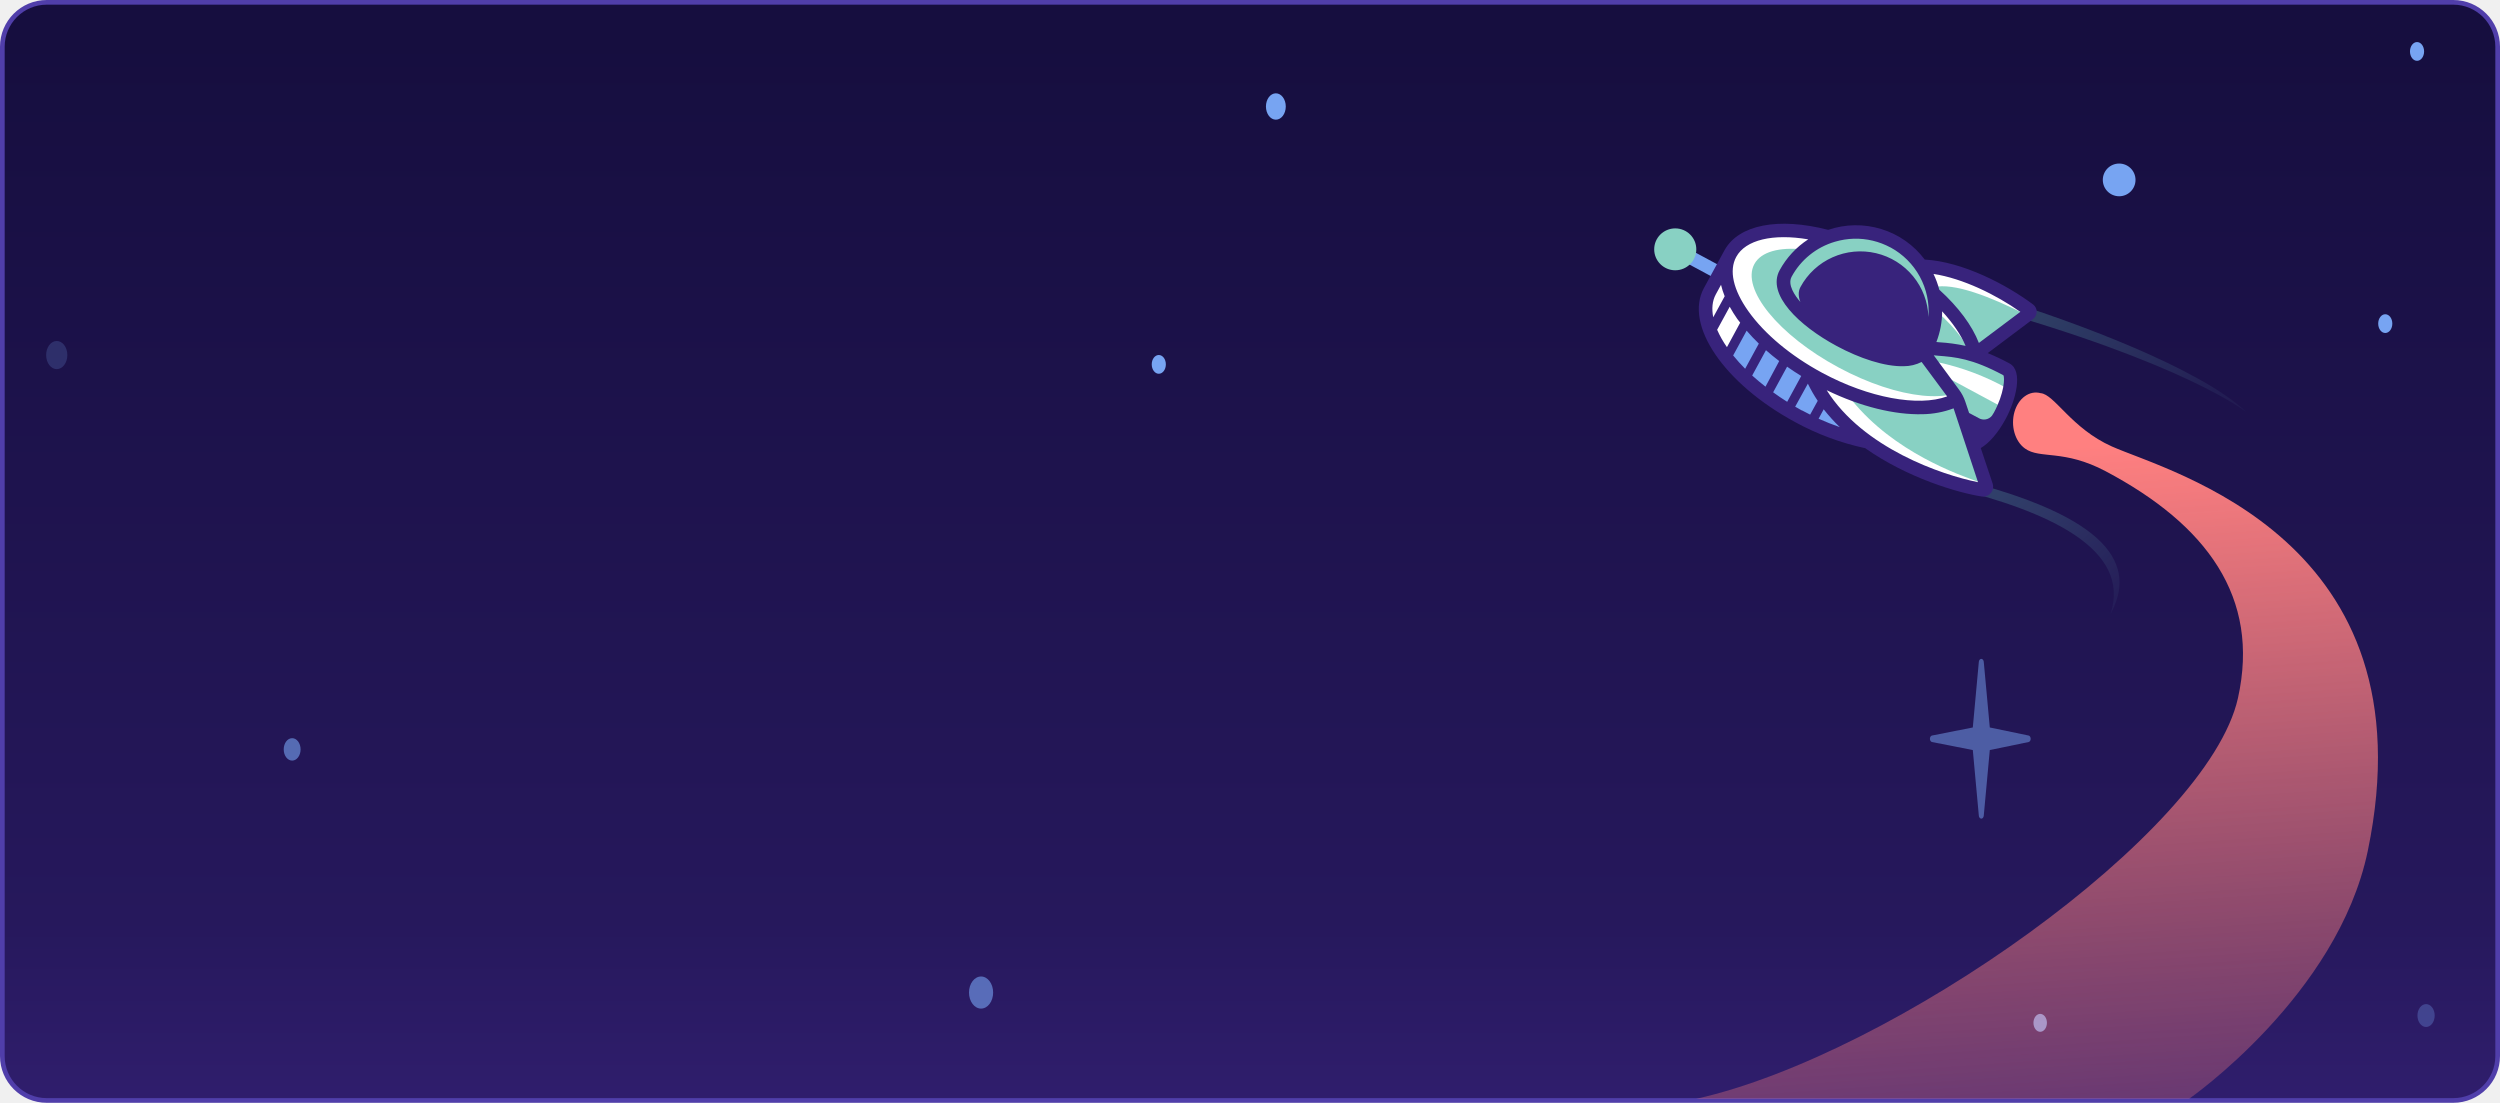
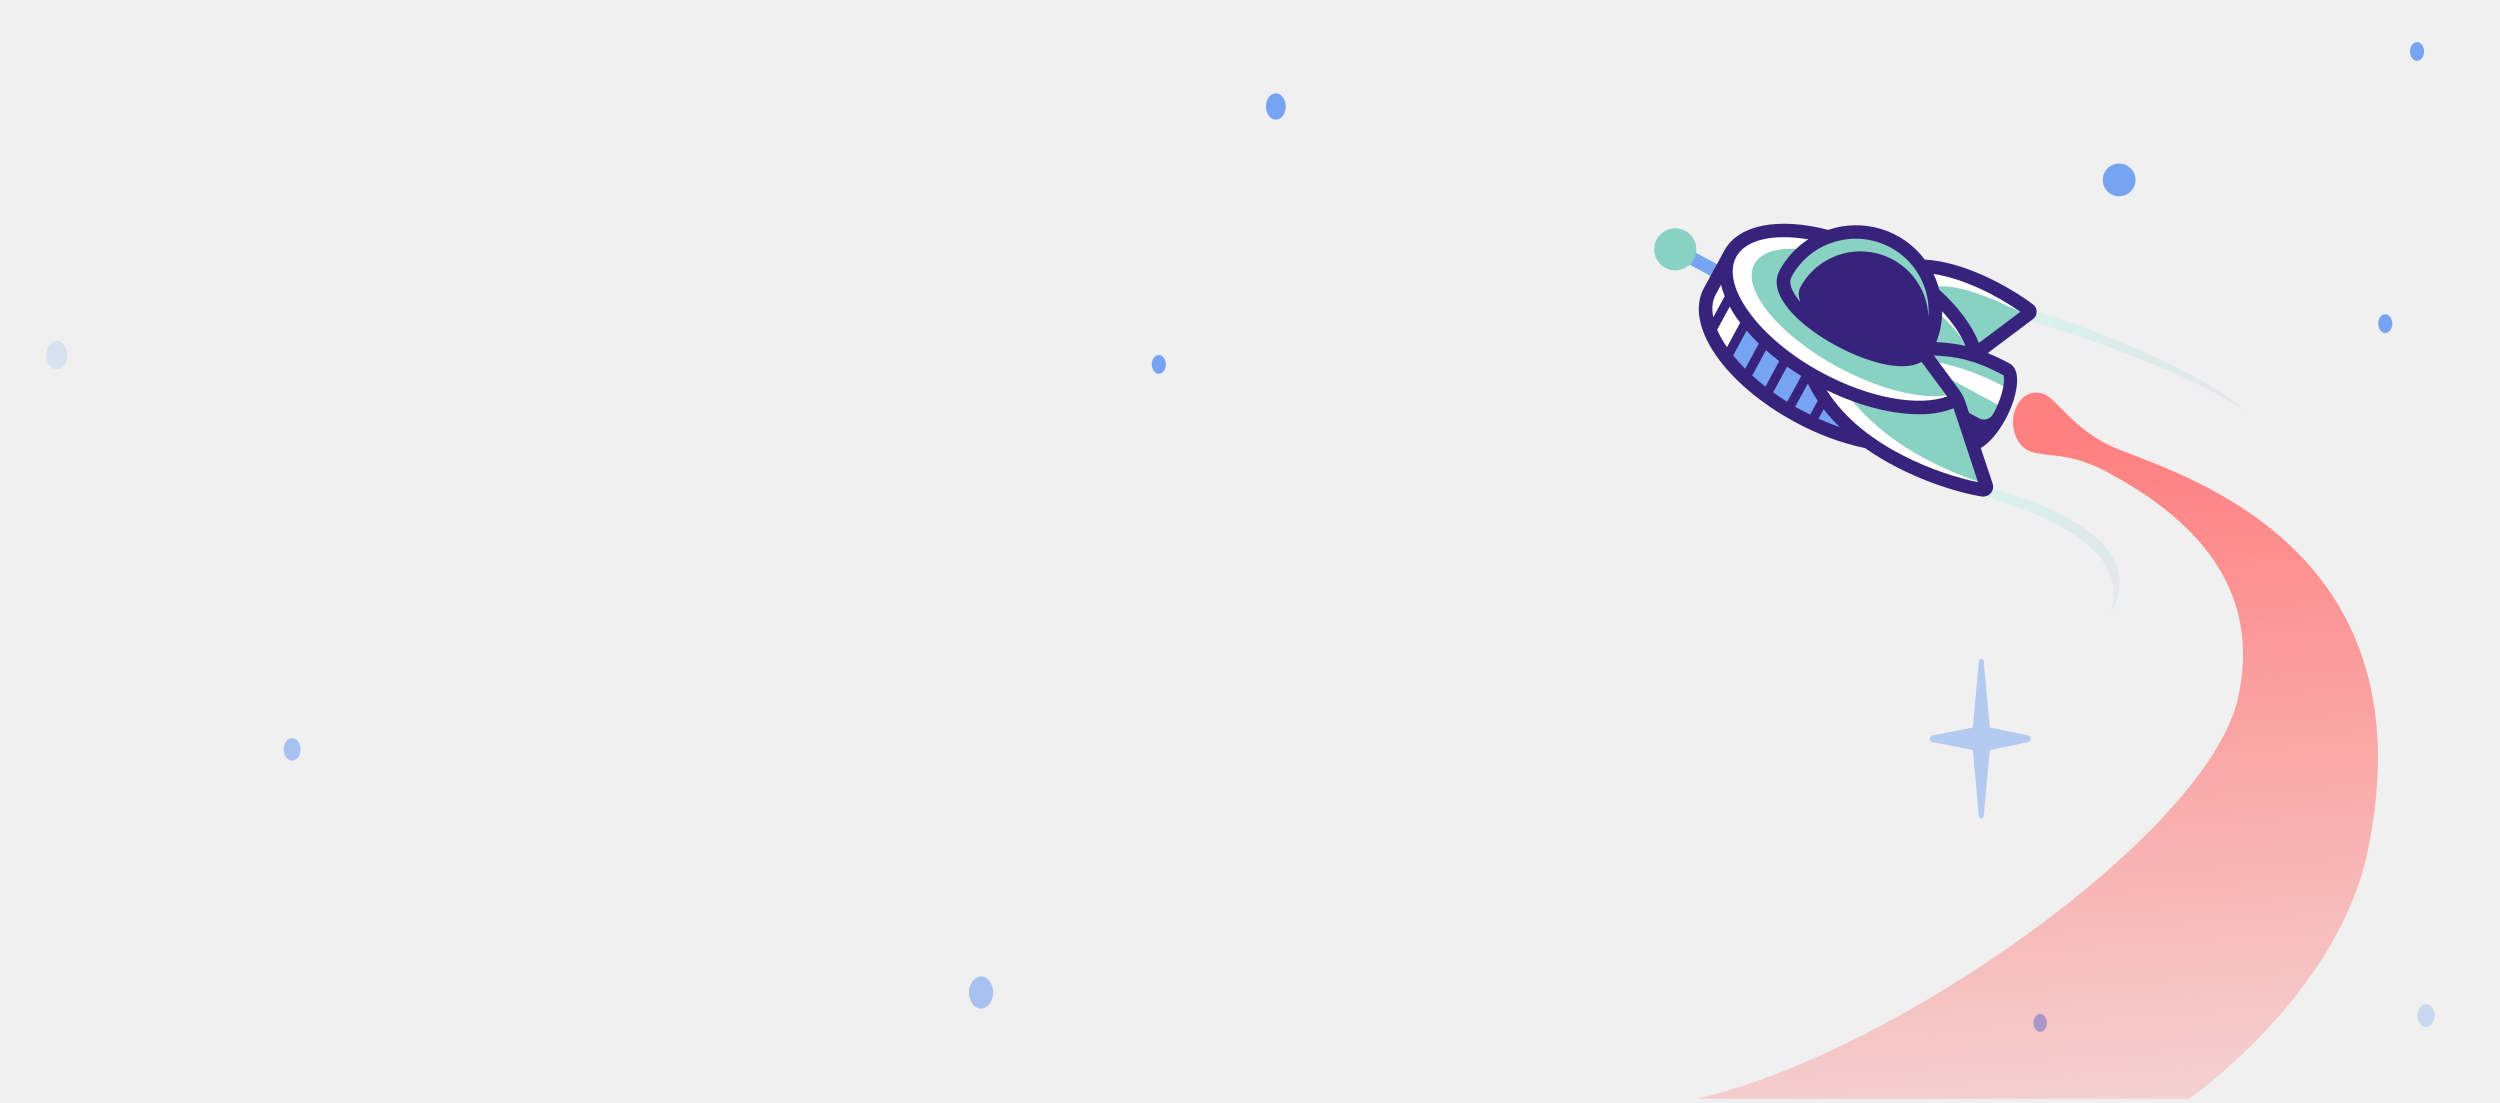
<svg xmlns="http://www.w3.org/2000/svg" width="535" height="236" viewBox="0 0 535 236" fill="none">
-   <path d="M0.5 10C0.5 4.753 4.753 0.5 10 0.5H525C530.247 0.5 534.5 4.753 534.5 10V226C534.5 231.247 530.247 235.5 525 235.5H10C4.753 235.5 0.5 231.247 0.5 226V10Z" fill="url(#paint0_linear_17565_228963)" stroke="#503EAA" />
  <path opacity="0.6" d="M209.948 215.838C208.521 215.838 207.364 214.3 207.364 212.403C207.364 210.506 208.521 208.969 209.948 208.969C211.374 208.969 212.531 210.506 212.531 212.403C212.531 214.3 211.374 215.838 209.948 215.838Z" fill="#77A4F2" />
  <path opacity="0.2" d="M12.144 78.994C10.892 78.994 9.877 77.645 9.877 75.982C9.877 74.318 10.892 72.969 12.144 72.969C13.396 72.969 14.41 74.318 14.41 75.982C14.41 77.645 13.396 78.994 12.144 78.994Z" fill="#77A4F2" />
  <path d="M273.033 25.613C271.861 25.613 270.911 24.349 270.911 22.791C270.911 21.232 271.861 19.969 273.033 19.969C274.206 19.969 275.156 21.232 275.156 22.791C275.156 24.349 274.206 25.613 273.033 25.613Z" fill="#77A4F2" />
  <path d="M247.981 79.986C247.147 79.986 246.47 79.087 246.47 77.977C246.47 76.868 247.147 75.969 247.981 75.969C248.816 75.969 249.492 76.868 249.492 77.977C249.492 79.087 248.816 79.986 247.981 79.986Z" fill="#77A4F2" />
  <path d="M436.6 220.805C435.803 220.805 435.157 219.946 435.157 218.887C435.157 217.828 435.803 216.969 436.6 216.969C437.397 216.969 438.043 217.828 438.043 218.887C438.043 219.946 437.397 220.805 436.6 220.805Z" fill="#77A4F2" />
  <path opacity="0.6" d="M62.521 162.769C61.523 162.769 60.715 161.695 60.715 160.369C60.715 159.043 61.523 157.969 62.521 157.969C63.518 157.969 64.326 159.043 64.326 160.369C64.326 161.695 63.518 162.769 62.521 162.769Z" fill="#77A4F2" />
  <path d="M453.5 42C451.567 42 450 40.433 450 38.5C450 36.567 451.567 35 453.5 35C455.433 35 457 36.567 457 38.5C457 40.433 455.433 42 453.5 42Z" fill="#77A4F2" />
  <path d="M510.446 71.263C509.612 71.263 508.935 70.364 508.935 69.255C508.935 68.145 509.612 67.246 510.446 67.246C511.281 67.246 511.957 68.145 511.957 69.255C511.957 70.364 511.281 71.263 510.446 71.263Z" fill="#77A4F2" />
  <path d="M517.247 13.017C516.412 13.017 515.736 12.118 515.736 11.008C515.736 9.899 516.412 9 517.247 9C518.081 9 518.758 9.899 518.758 11.008C518.758 12.118 518.081 13.017 517.247 13.017Z" fill="#77A4F2" />
  <path opacity="0.5" d="M423.473 141.619L422.181 155.679L413.44 157.406C413.317 157.434 413.205 157.519 413.125 157.646C413.044 157.773 413 157.933 413 158.099C413 158.265 413.044 158.426 413.125 158.553C413.205 158.679 413.317 158.764 413.44 158.792L422.181 160.51L423.473 174.569C423.488 174.74 423.55 174.897 423.647 175.011C423.744 175.125 423.868 175.188 423.998 175.188C424.127 175.188 424.252 175.125 424.349 175.011C424.445 174.897 424.507 174.74 424.523 174.569L425.815 160.51L434.125 158.792C434.248 158.764 434.359 158.679 434.44 158.553C434.52 158.426 434.564 158.265 434.564 158.099C434.564 157.933 434.52 157.773 434.44 157.646C434.359 157.519 434.248 157.434 434.125 157.406L425.815 155.679L424.523 141.619C424.507 141.448 424.445 141.291 424.349 141.177C424.252 141.063 424.127 141 423.998 141C423.868 141 423.744 141.063 423.647 141.177C423.55 141.291 423.488 141.448 423.473 141.619Z" fill="#77A4F2" />
  <path opacity="0.3" d="M519.18 219.776C518.162 219.776 517.337 218.679 517.337 217.325C517.337 215.972 518.162 214.875 519.18 214.875C520.198 214.875 521.023 215.972 521.023 217.325C521.023 218.679 520.198 219.776 519.18 219.776Z" fill="#77A4F2" />
-   <path opacity="0.4" d="M417.368 104.279C438.161 109.382 456.195 117.394 451.658 131.386C457.196 121.193 452.136 110.538 418.05 102.262L417.368 104.279Z" fill="url(#paint1_linear_17565_228963)" />
-   <path opacity="0.4" d="M428.489 64.098C443.307 68.677 470.797 78.716 480.736 88.2C480.736 88.2 467.627 77.708 423.403 65.419L428.489 64.098Z" fill="url(#paint2_linear_17565_228963)" />
+   <path opacity="0.4" d="M417.368 104.279C438.161 109.382 456.195 117.394 451.658 131.386C457.196 121.193 452.136 110.538 418.05 102.262L417.368 104.279Z" fill="url(#paint1_linear_27839_170896)" />
+   <path opacity="0.4" d="M428.489 64.098C443.307 68.677 470.797 78.716 480.736 88.2C480.736 88.2 467.627 77.708 423.403 65.419L428.489 64.098Z" fill="url(#paint2_linear_27839_170896)" />
  <path d="M422.741 75.745L434.758 66.732C429.402 62.584 419.512 57.155 411.149 56.945" fill="#88D1C3" />
  <path d="M384.356 88.677C369.991 80.94 361.478 68.912 365.342 61.812C369.206 54.712 383.983 55.228 398.348 62.964C412.713 70.701 421.225 82.729 417.361 89.829C413.497 96.929 398.72 96.413 384.356 88.677Z" fill="#77A4F2" />
  <path d="M388.682 80.72C374.317 72.983 365.805 60.956 369.668 53.855C373.532 46.755 388.309 47.271 402.674 55.007C417.039 62.744 425.551 74.772 421.687 81.872C417.824 88.972 403.047 88.456 388.682 80.72Z" fill="white" />
  <path d="M393.428 78.624C380.602 71.716 372.546 61.813 375.435 56.504C378.325 51.195 391.064 52.491 403.89 59.398C416.716 66.306 424.771 76.21 421.882 81.519C418.993 86.828 406.254 85.532 393.428 78.624Z" fill="#88D1C3" />
  <path d="M373.66 68.891L369.791 76.005C369.791 76.005 367.895 74.607 367.21 73.313C366.525 72.019 363.539 66.945 365.541 63.144C367.542 59.343 368.377 58.162 369.062 60.274C369.746 62.386 373.66 68.891 373.66 68.891Z" fill="white" />
  <path d="M405.661 86.557C410.117 87.19 412.058 86.96 414.854 86.219C417.649 85.477 417.353 86.545 418.958 88.428C420.562 90.31 425.416 104.982 425.416 104.982C425.416 104.982 419.476 105.723 412.645 102.043C405.815 98.363 389.47 87.718 389.551 84.07C389.633 80.423 391.026 83.228 395.353 84.316C399.68 85.405 405.661 86.557 405.661 86.557Z" fill="#88D1C3" />
  <path d="M433.22 67.168C426.118 63.625 418.14 60.364 413.684 61.485C413.684 61.485 411.212 57.373 411.974 56.983C412.736 56.592 429.144 62.783 432.333 64.984C435.522 67.184 433.22 67.168 433.22 67.168Z" fill="white" />
  <path d="M415.55 74.754C419.33 75.612 423.01 76.854 426.534 78.462C429.273 79.788 430.371 80.288 430.253 81.562C430.136 82.836 427.166 90.429 425.647 91.324C424.127 92.219 421.692 91.038 420.785 89.035C419.877 87.031 419.861 85.959 417.138 82.989C414.416 80.018 409.586 74.581 415.55 74.754Z" fill="#88D1C3" />
  <path d="M429.436 83.062C424.807 80.485 419.817 78.61 414.631 77.5L416.406 80.624L428.459 87.113L429.436 83.062Z" fill="white" />
  <path d="M423.882 103.28C419.113 101.627 405.342 96.775 396.331 85.682C396.331 85.682 390.189 81.776 389.289 81.889C388.39 82.002 395.026 92.059 404.098 96.875C413.169 101.692 425.409 106.932 423.882 103.28Z" fill="white" />
  <path d="M382.137 58.528C377.652 66.766 407.662 82.913 412.118 74.674C413.23 72.713 413.938 70.55 414.201 68.314C414.464 66.077 414.276 63.811 413.65 61.647C413.023 59.483 411.969 57.465 410.55 55.71C409.131 53.956 407.375 52.5 405.384 51.428C403.393 50.356 401.208 49.689 398.955 49.466C396.703 49.243 394.428 49.469 392.264 50.13C390.1 50.79 388.09 51.873 386.352 53.315C384.613 54.757 383.18 56.529 382.137 58.528Z" fill="#88D1C3" />
  <path d="M362.802 54.035L368.697 57.203L367.324 59.73L361.425 56.554C360.493 56.231 361.797 53.462 362.802 54.035Z" fill="#77A4F2" />
  <path d="M364.643 61.636L369.055 53.534C372.086 48.085 380.558 46.436 391.229 49.189C394.906 47.935 398.889 47.874 402.602 49.017C406.316 50.159 409.569 52.446 411.892 55.546C420.109 56.013 429.452 60.955 435.076 65.155C435.319 65.337 435.516 65.573 435.651 65.845C435.786 66.116 435.856 66.416 435.853 66.719C435.85 67.028 435.775 67.331 435.634 67.607C435.494 67.882 435.291 68.122 435.043 68.307L425.372 75.562C426.97 76.217 428.531 76.959 430.048 77.783C433.042 79.395 431.356 85.707 429.201 89.669C427.58 92.66 425.688 94.825 423.881 95.885L426.434 103.503C426.535 103.816 426.561 104.149 426.511 104.474C426.461 104.8 426.336 105.109 426.145 105.378C425.954 105.647 425.703 105.868 425.411 106.024C425.119 106.18 424.795 106.266 424.464 106.276C424.329 106.281 424.193 106.271 424.059 106.248C418.971 105.442 408.189 102.302 399.081 95.861V95.897C393.88 94.771 388.869 92.905 384.204 90.355C368.95 82.128 360.356 69.52 364.643 61.636ZM371.555 54.973C369.971 57.883 370.891 62.011 374.144 66.594C377.608 71.471 383.219 76.155 389.945 79.782C399.916 85.155 410.539 87.094 416.685 84.829L411.224 77.461C410.043 78.059 408.737 78.372 407.411 78.371C403.307 78.484 397.935 76.675 393.049 74.043C384.945 69.685 378.038 62.986 380.837 57.843C382.292 55.163 384.396 52.887 386.959 51.221C379.427 49.947 373.552 51.305 371.555 54.973ZM404.563 52.958C402.162 51.659 399.459 51.013 396.727 51.084C395.354 51.124 393.992 51.342 392.676 51.733C390.71 52.309 388.879 53.267 387.287 54.552C385.696 55.837 384.377 57.422 383.406 59.218C382.47 60.943 384.131 63.297 385.282 64.623C384.828 63.47 384.783 62.374 385.31 61.398C386.832 58.593 389.241 56.366 392.165 55.062C395.088 53.758 398.362 53.449 401.48 54.184C404.597 54.918 407.384 56.655 409.409 59.126C411.434 61.596 412.583 64.661 412.678 67.847C412.919 64.849 412.281 61.845 410.841 59.2C409.4 56.555 407.22 54.383 404.563 52.946V52.958ZM432.349 66.739C427.22 63.111 420.044 59.572 413.768 58.621C414.29 59.703 414.705 60.833 415.008 61.995C419.116 65.723 422.029 69.653 423.48 73.39L432.349 66.739ZM414.372 73.188C414.587 73.188 414.777 73.232 415.012 73.249C416.904 73.359 418.784 73.617 420.636 74.018C419.635 71.648 417.913 69.113 415.62 66.626C415.618 68.877 415.197 71.109 414.38 73.208L414.372 73.188ZM426.288 88.948C426.417 88.73 426.547 88.545 426.693 88.299C428.921 84.2 429.059 80.798 428.719 80.302C422.021 76.695 418.363 76.409 414.818 76.13C414.485 76.106 414.153 76.062 413.821 76.034L419.242 83.402C419.819 84.177 420.269 85.038 420.575 85.953L421.385 88.372L423.411 89.456C423.869 89.739 424.416 89.843 424.947 89.75C425.478 89.656 425.955 89.371 426.288 88.948ZM423.294 103.188L418.067 87.384C415.949 88.183 413.708 88.609 411.443 88.642C405.475 88.803 398.154 87.029 390.913 83.503C398.696 95.897 415.575 101.653 423.294 103.188ZM393.717 91.407C392.481 90.215 391.329 88.94 390.269 87.59L389.179 89.605C390.678 90.278 392.198 90.879 393.717 91.407ZM385.614 87.82C386.197 88.134 386.784 88.438 387.372 88.73L388.993 85.78C388.205 84.604 387.5 83.376 386.882 82.104L384.168 87.029C384.638 87.283 385.099 87.561 385.586 87.836L385.614 87.82ZM382.466 85.977L385.464 80.463C384.423 79.823 383.41 79.157 382.438 78.468L379.452 83.954C380.397 84.647 381.392 85.322 382.438 85.977H382.466ZM377.823 82.733L380.752 77.263C379.763 76.509 378.803 75.735 377.916 74.941L374.966 80.363C375.854 81.165 376.802 81.955 377.794 82.733H377.823ZM373.459 78.916L376.389 73.531C375.449 72.628 374.586 71.701 373.779 70.766L370.895 76.066C371.701 77.058 372.557 78.009 373.459 78.916ZM369.566 74.292L372.402 69.052C372.195 68.778 371.972 68.508 371.778 68.246C371.189 67.408 370.648 66.537 370.157 65.638L367.467 70.572C368.043 71.878 368.747 73.124 369.57 74.292H369.566ZM366.628 67.904L369.084 63.398C368.759 62.602 368.496 61.783 368.298 60.947L367.175 63.011C366.418 64.413 366.28 66.07 366.632 67.904H366.628Z" fill="#38237C" />
  <path d="M358.504 57.839C356.016 57.839 353.999 55.833 353.999 53.357C353.999 50.882 356.016 48.875 358.504 48.875C360.993 48.875 363.01 50.882 363.01 53.357C363.01 55.833 360.993 57.839 358.504 57.839Z" fill="#88D1C3" />
-   <path d="M451.958 95.549C443.259 91.671 439.653 84.352 436.683 84.135C435.535 83.822 434.338 84.057 433.311 84.798C432.284 85.539 431.496 86.737 431.09 88.172C430.684 89.607 430.688 91.185 431.1 92.617C431.513 94.049 432.306 95.24 433.337 95.973L433.384 96.005C436.558 98.276 441.658 96.108 450.583 100.832C472.192 112.27 483.719 127.795 478.924 149.389C472.514 178.239 405.051 225.758 362.998 235.143H468.468C468.468 235.143 500.263 213.049 506.697 182.132C520.589 115.379 464.249 101.029 451.958 95.549Z" fill="url(#paint3_linear_17565_228963)" />
+   <path d="M451.958 95.549C443.259 91.671 439.653 84.352 436.683 84.135C435.535 83.822 434.338 84.057 433.311 84.798C432.284 85.539 431.496 86.737 431.09 88.172C430.684 89.607 430.688 91.185 431.1 92.617C431.513 94.049 432.306 95.24 433.337 95.973L433.384 96.005C436.558 98.276 441.658 96.108 450.583 100.832C472.192 112.27 483.719 127.795 478.924 149.389C472.514 178.239 405.051 225.758 362.998 235.143H468.468C468.468 235.143 500.263 213.049 506.697 182.132C520.589 115.379 464.249 101.029 451.958 95.549Z" fill="url(#paint3_linear_27839_170896)" />
  <defs>
-     <linearGradient id="paint0_linear_17565_228963" x1="267.489" y1="8.384" x2="267.489" y2="245.062" gradientUnits="userSpaceOnUse">
-       <stop stop-color="#160E3F" />
-       <stop offset="0.797" stop-color="#26185C" />
-       <stop offset="1" stop-color="#321F71" />
-     </linearGradient>
-     <linearGradient id="paint1_linear_17565_228963" x1="423.39" y1="99.456" x2="463.57" y2="140.209" gradientUnits="userSpaceOnUse">
+     <linearGradient id="paint1_linear_27839_170896" x1="423.39" y1="99.456" x2="463.57" y2="140.209" gradientUnits="userSpaceOnUse">
      <stop stop-color="#7FFFE0" stop-opacity="0.5" />
      <stop offset="0.14" stop-color="#7DF7DC" stop-opacity="0.48" />
      <stop offset="0.34" stop-color="#76DFD1" stop-opacity="0.41" />
      <stop offset="0.56" stop-color="#6CB8BF" stop-opacity="0.3" />
      <stop offset="0.81" stop-color="#5E82A6" stop-opacity="0.14" />
      <stop offset="1" stop-color="#50508E" stop-opacity="0" />
    </linearGradient>
-     <linearGradient id="paint2_linear_17565_228963" x1="433.596" y1="58.163" x2="480.251" y2="107.741" gradientUnits="userSpaceOnUse">
+     <linearGradient id="paint2_linear_27839_170896" x1="433.596" y1="58.163" x2="480.251" y2="107.741" gradientUnits="userSpaceOnUse">
      <stop stop-color="#7FFFE0" stop-opacity="0.5" />
      <stop offset="0.14" stop-color="#7DF7DC" stop-opacity="0.48" />
      <stop offset="0.34" stop-color="#76DFD1" stop-opacity="0.41" />
      <stop offset="0.56" stop-color="#6CB8BF" stop-opacity="0.3" />
      <stop offset="0.81" stop-color="#5E82A6" stop-opacity="0.14" />
      <stop offset="1" stop-color="#50508E" stop-opacity="0" />
    </linearGradient>
-     <linearGradient id="paint3_linear_17565_228963" x1="429.702" y1="96.653" x2="443.322" y2="291.41" gradientUnits="userSpaceOnUse">
+     <linearGradient id="paint3_linear_27839_170896" x1="429.702" y1="96.653" x2="443.322" y2="291.41" gradientUnits="userSpaceOnUse">
      <stop stop-color="#FF8080" />
      <stop offset="1" stop-color="#FF8080" stop-opacity="0" />
    </linearGradient>
  </defs>
</svg>
